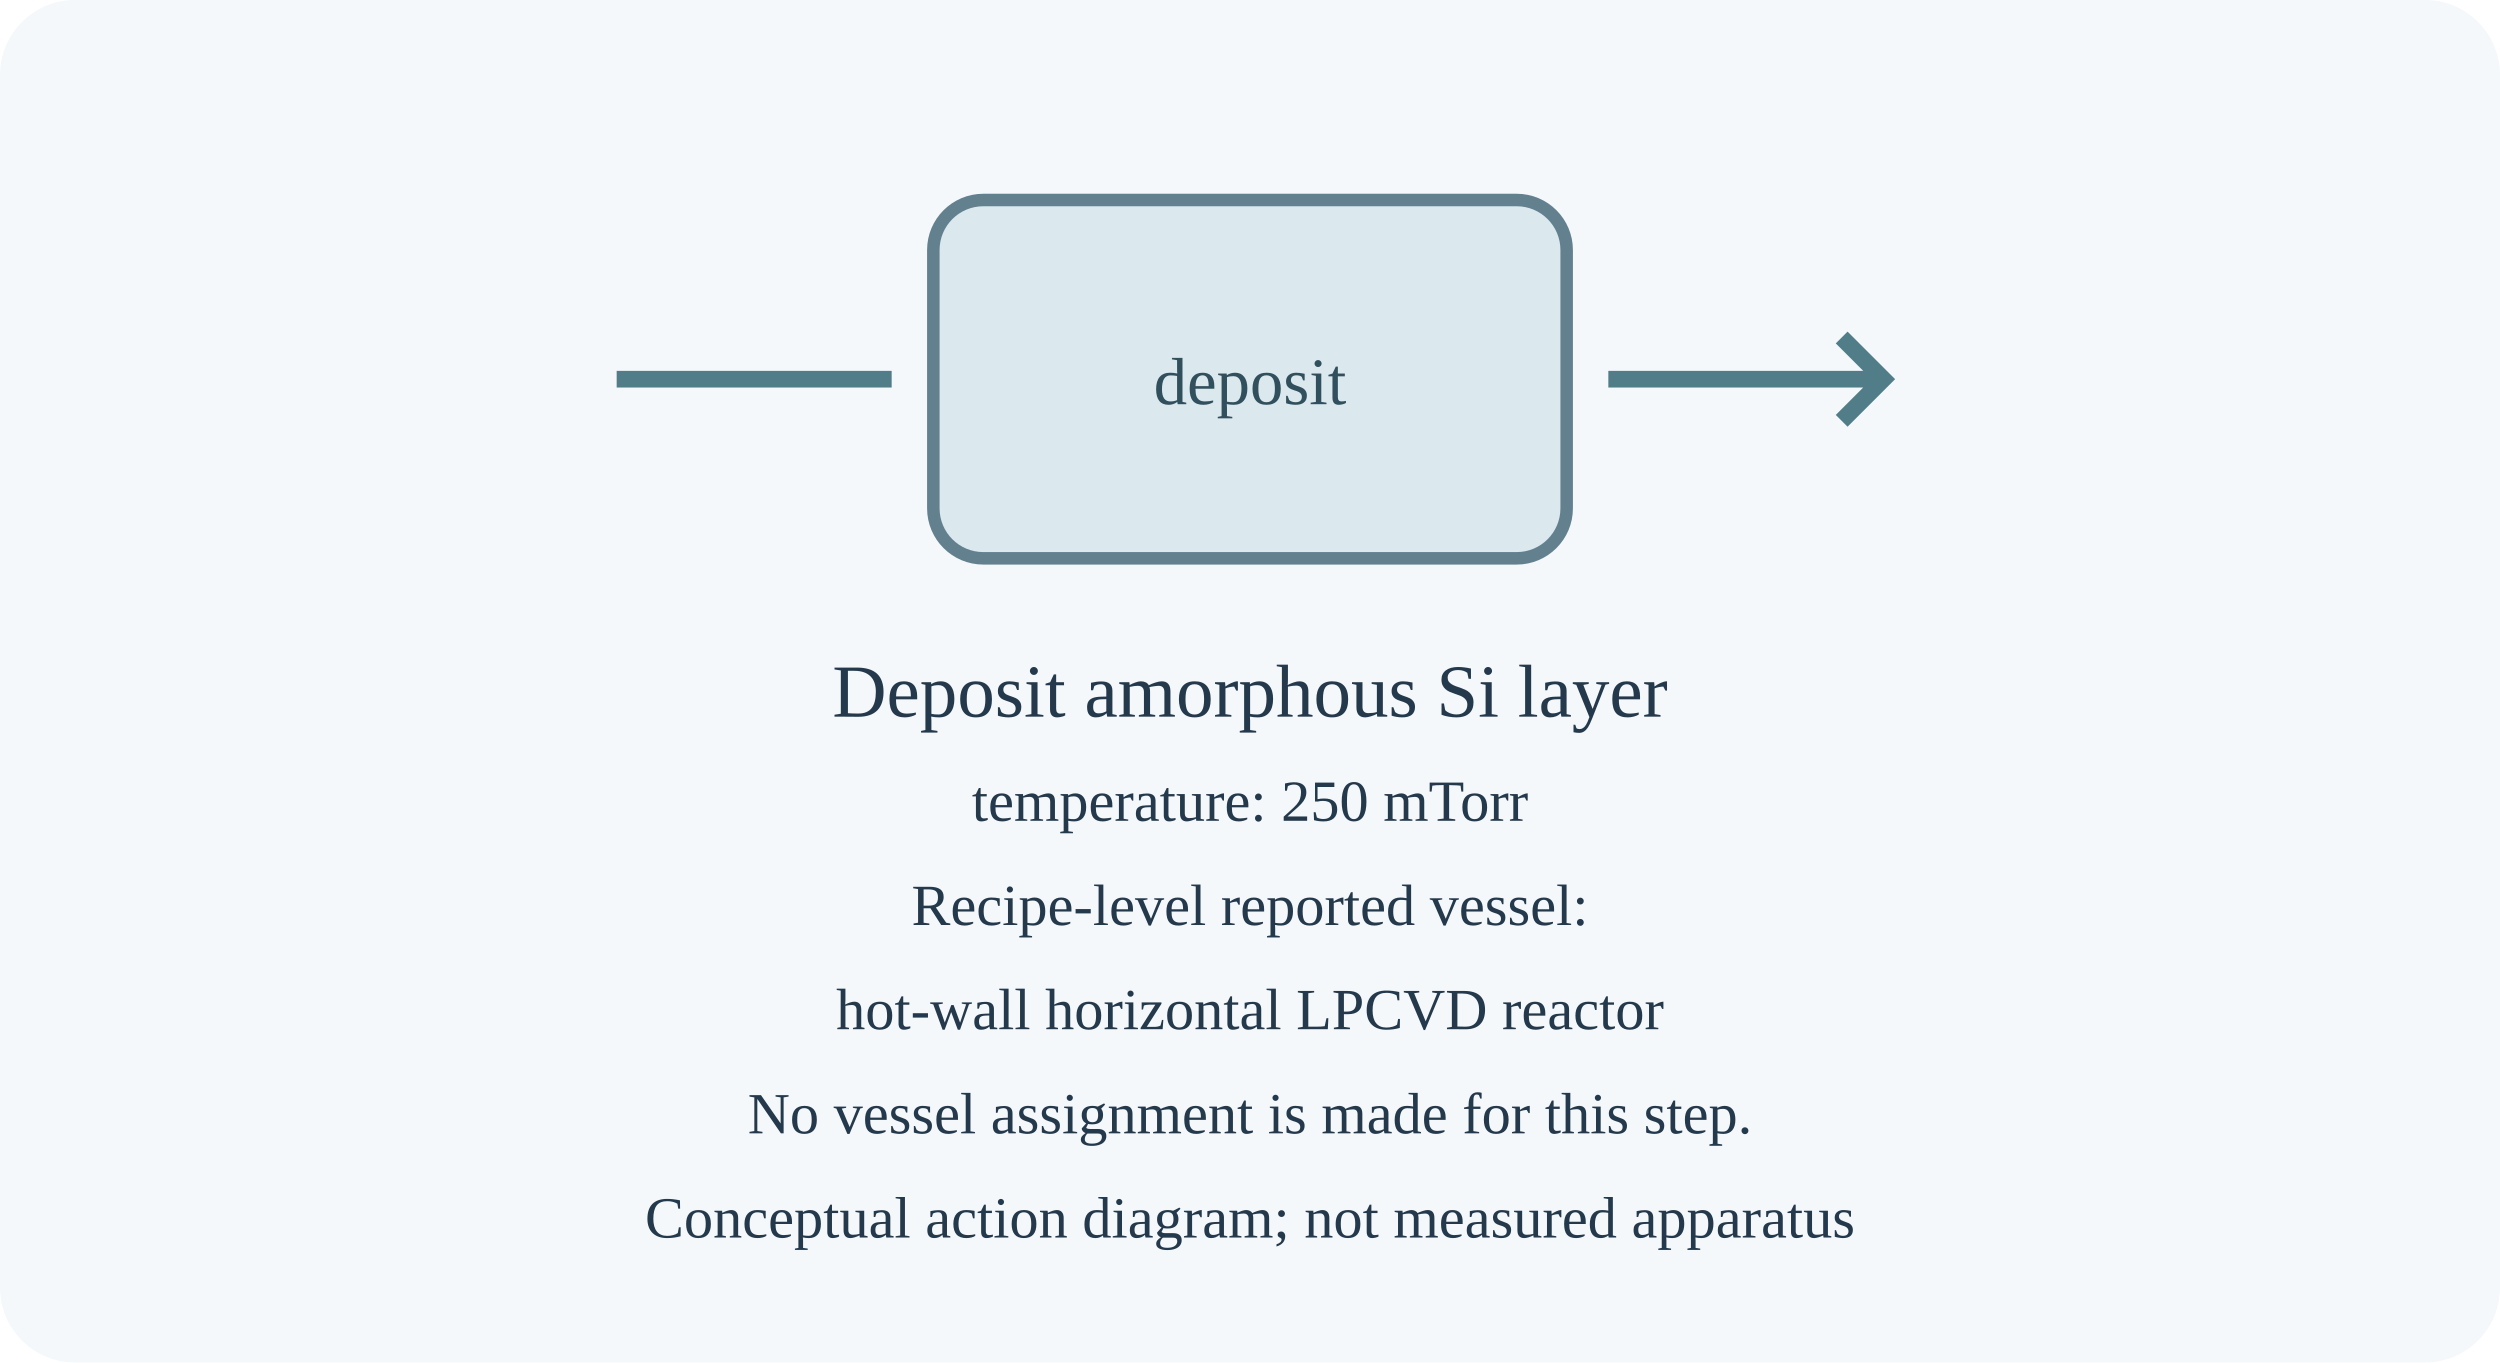
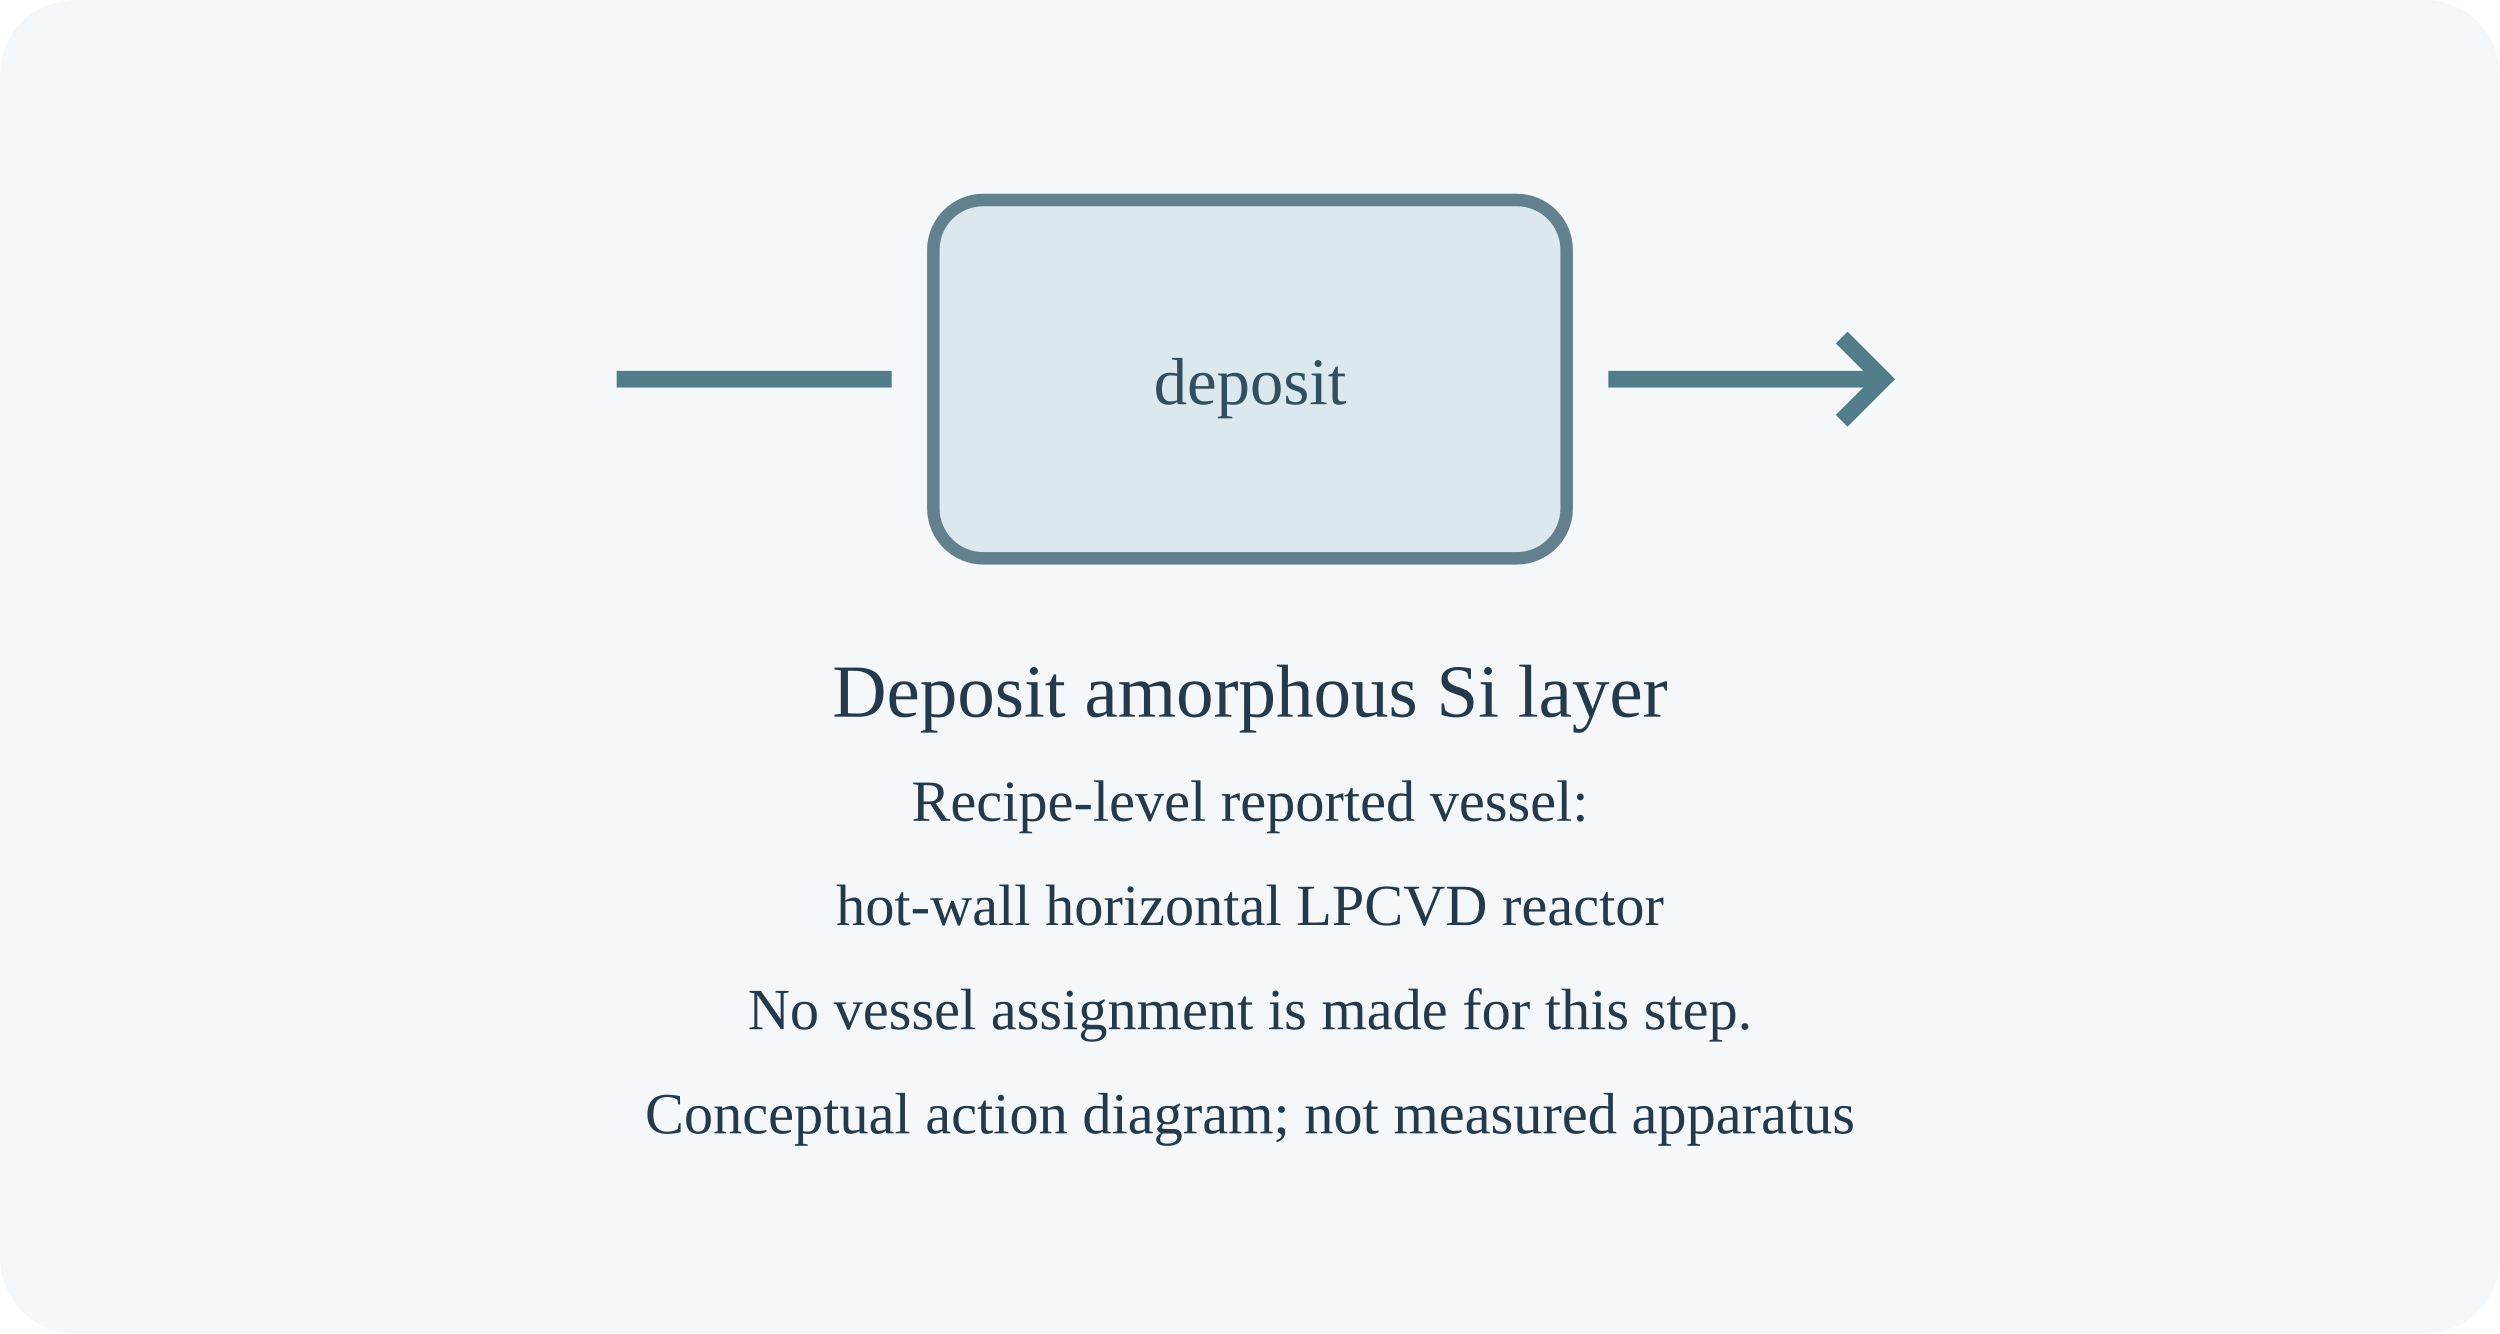
- <svg xmlns="http://www.w3.org/2000/svg" viewBox="0 0 600 327" role="img" aria-labelledby="title desc">
-   <rect width="600" height="327" rx="18" fill="#f4f8fb" />
+ <svg xmlns="http://www.w3.org/2000/svg" viewBox="0 0 600 320" role="img" aria-labelledby="title desc">
+   <rect width="600" height="320" rx="18" fill="#f4f8fb" />
  <rect x="224" y="48" width="152" height="86" rx="12" fill="#dbe9ef" stroke="#63808f" stroke-width="3" />
  <path d="M148 91H214M386 91H452M442 81L452 91 442 101" fill="none" stroke="#517d88" stroke-width="4" />
  <text x="300" y="97" text-anchor="middle" font-size="16" fill="#314f5d">deposit</text>
  <text x="300" y="172" text-anchor="middle" font-size="18" fill="#24394b">Deposit amorphous Si layer</text>
-   <text x="300" y="197" text-anchor="middle" font-size="14" fill="#24394b">temperature: 250 mTorr</text>
-   <text x="300" y="222" text-anchor="middle" font-size="14" fill="#24394b">Recipe-level reported vessel:</text>
-   <text x="300" y="247" text-anchor="middle" font-size="14" fill="#24394b">hot-wall horizontal LPCVD reactor</text>
-   <text x="300" y="272" text-anchor="middle" font-size="14" fill="#24394b">No vessel assignment is made for this step.</text>
-   <text x="300" y="297" text-anchor="middle" font-size="14" fill="#24394b">Conceptual action diagram; not measured apparatus</text>
+   <text x="300" y="197" text-anchor="middle" font-size="14" fill="#24394b">Recipe-level reported vessel:</text>
+   <text x="300" y="222" text-anchor="middle" font-size="14" fill="#24394b">hot-wall horizontal LPCVD reactor</text>
+   <text x="300" y="247" text-anchor="middle" font-size="14" fill="#24394b">No vessel assignment is made for this step.</text>
+   <text x="300" y="272" text-anchor="middle" font-size="14" fill="#24394b">Conceptual action diagram; not measured apparatus</text>
</svg>
